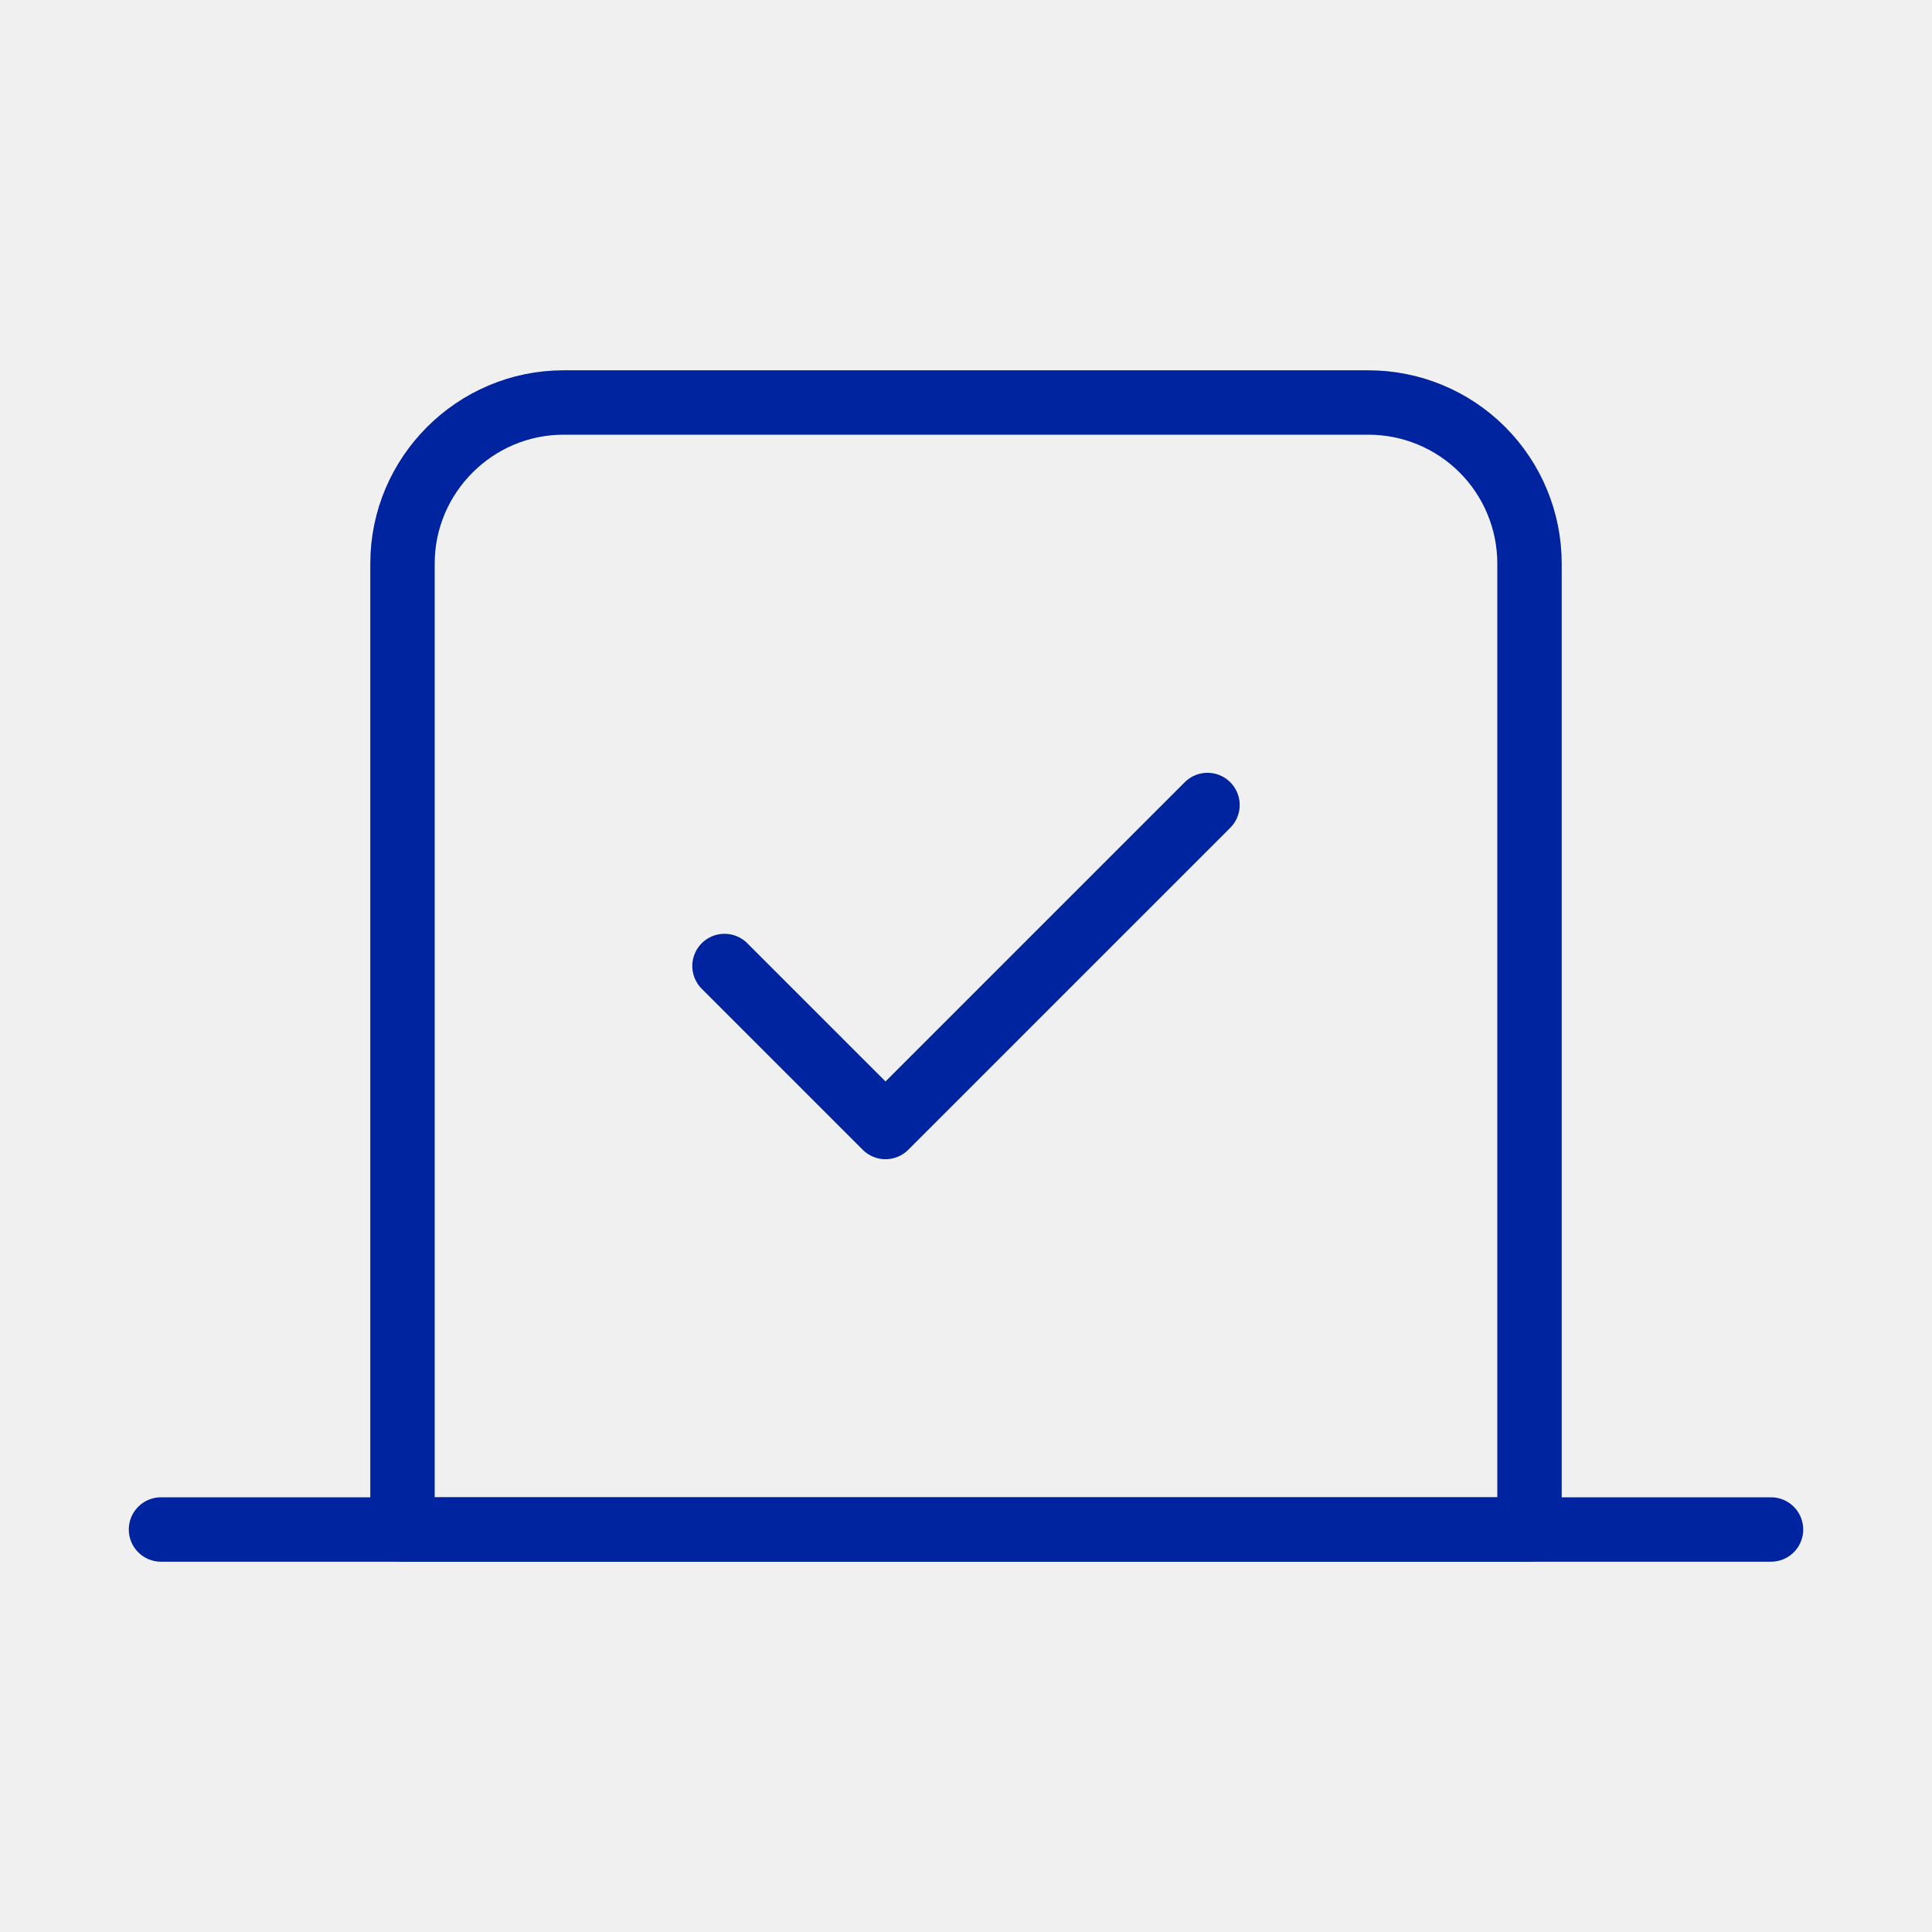
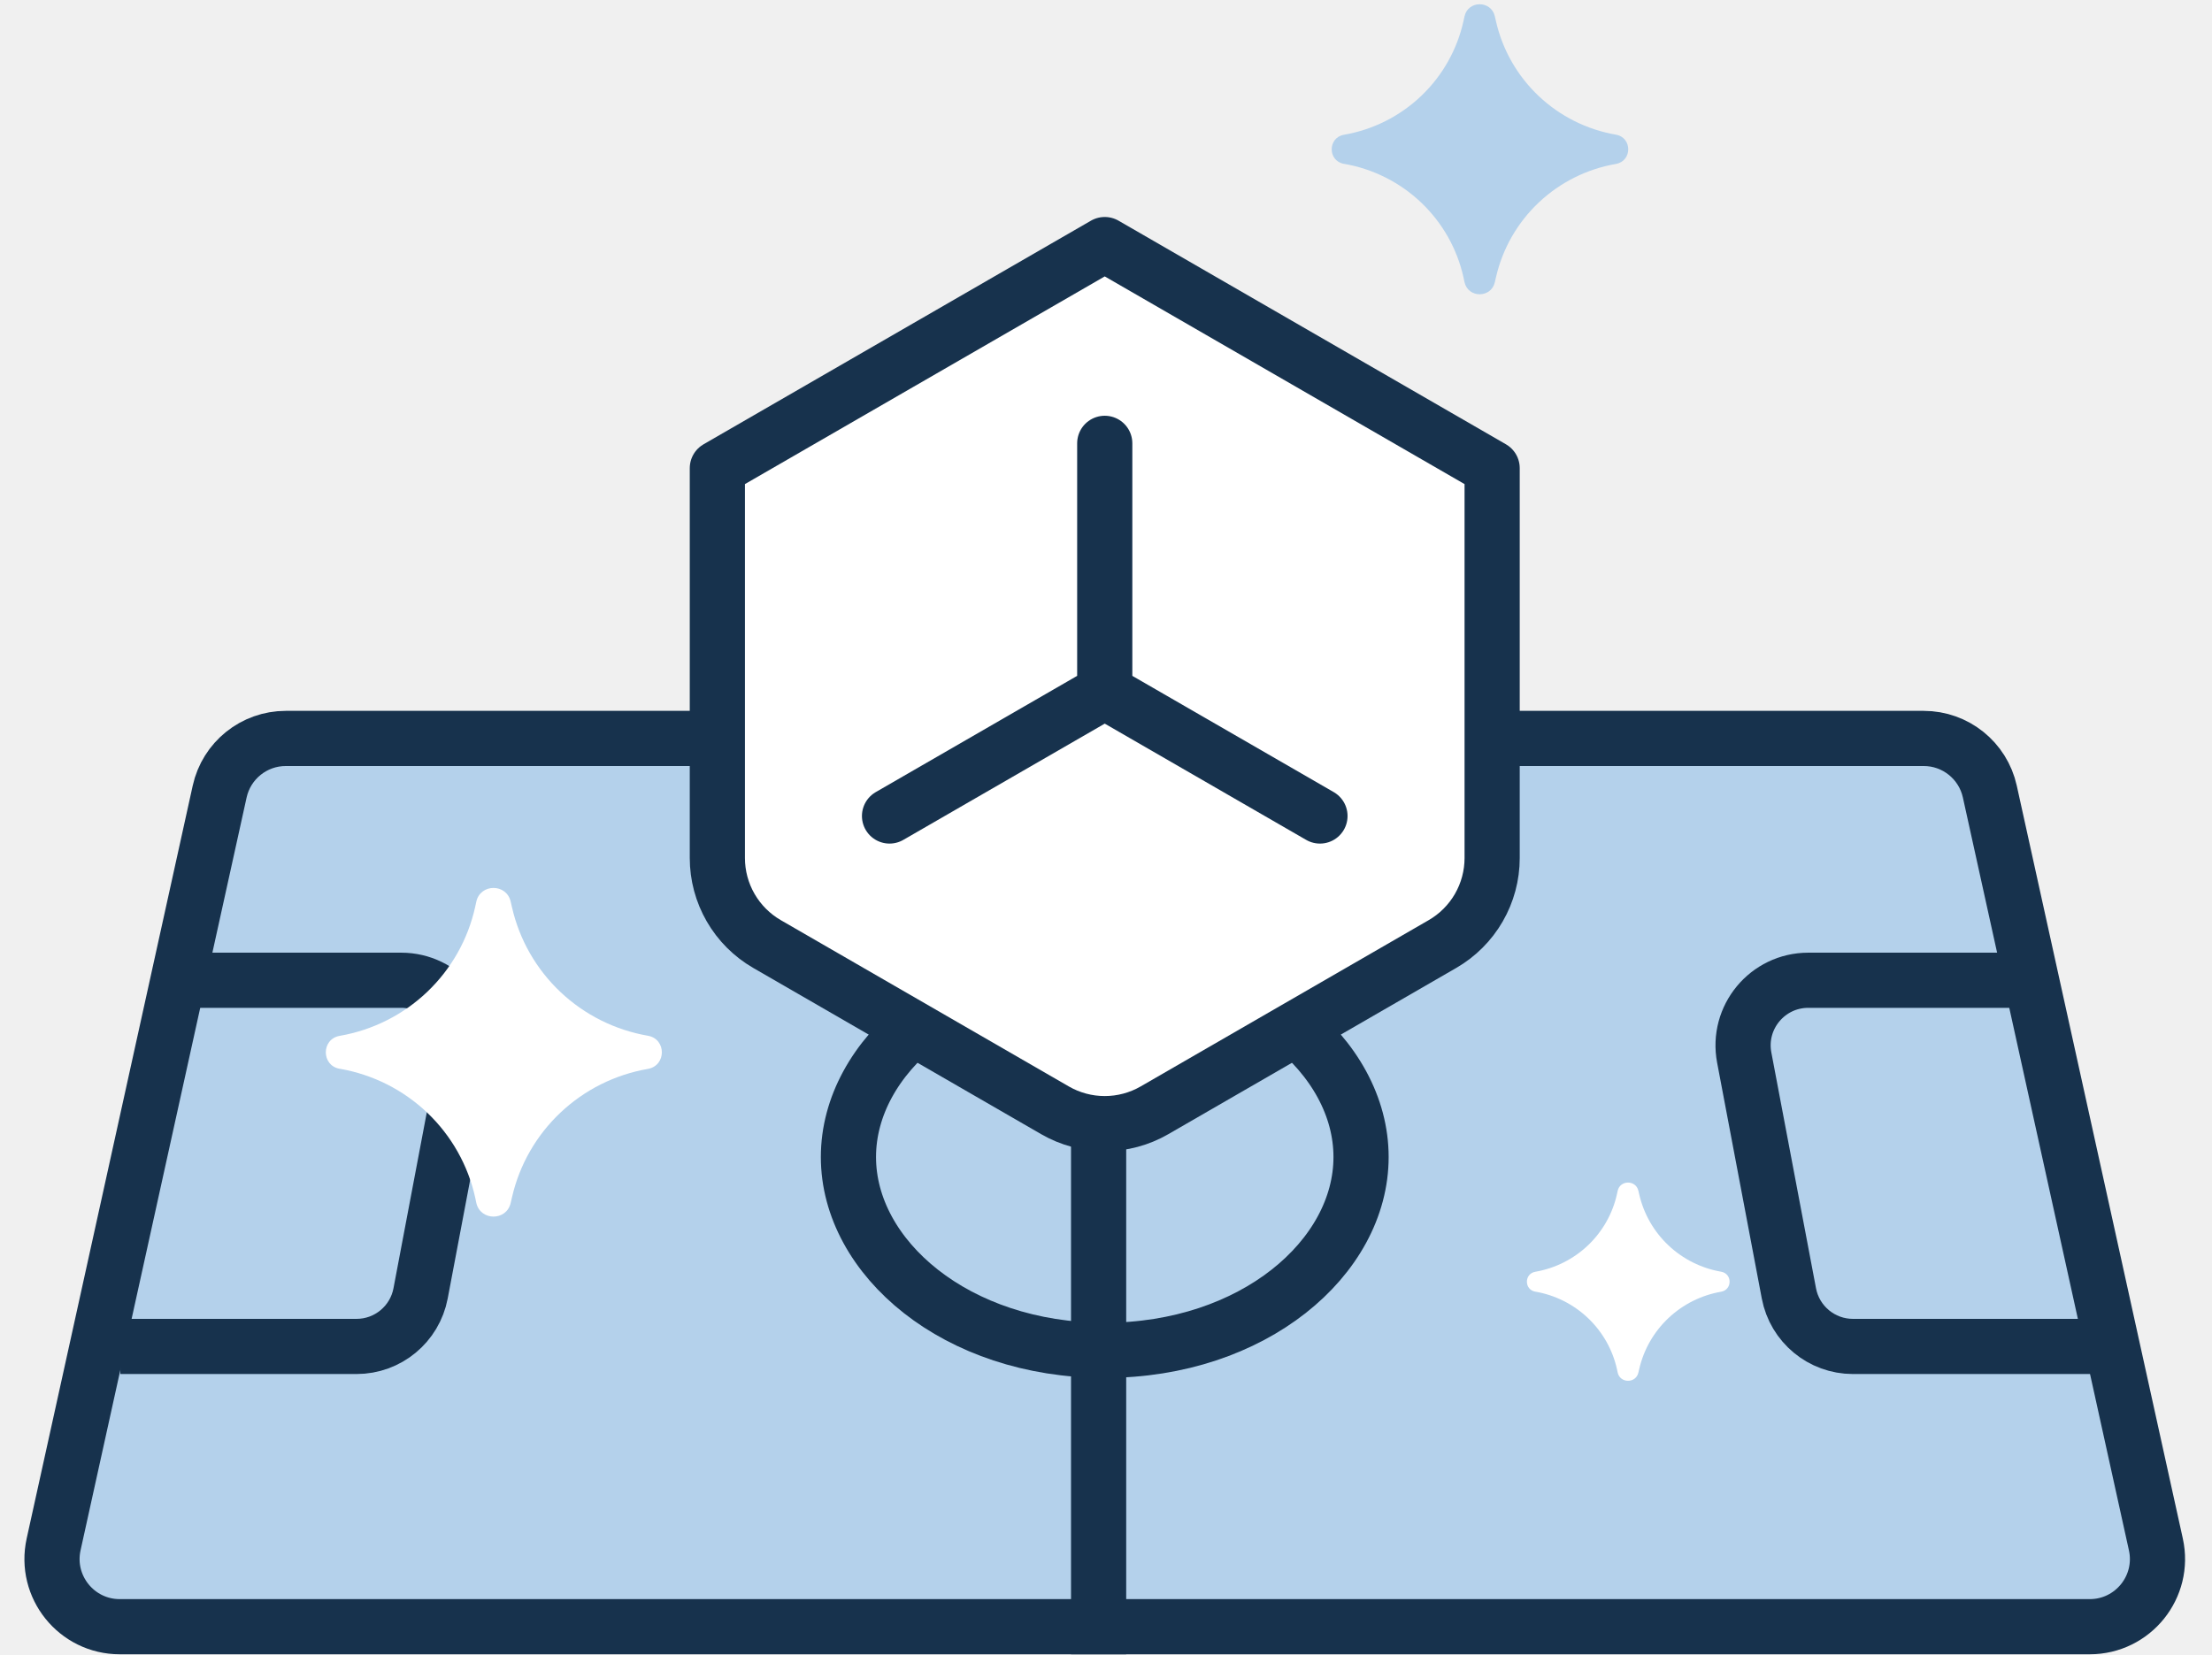
- <svg xmlns="http://www.w3.org/2000/svg" width="60" height="60" viewBox="0 0 60 60" fill="none">
-   <path d="M22.5 30L27.5 35L37.5 25" stroke="#00239F" stroke-width="2" stroke-linecap="round" stroke-linejoin="round" />
-   <path d="M12.5 17.5C12.5 14.75 14.75 12.5 17.5 12.5H42.5C43.826 12.5 45.098 13.027 46.035 13.964C46.973 14.902 47.5 16.174 47.5 17.5V47.5H12.5V17.5Z" stroke="#00239F" stroke-width="2" stroke-linecap="round" stroke-linejoin="round" />
-   <path d="M55 47.5H5" stroke="#00239F" stroke-width="2" stroke-linecap="round" stroke-linejoin="round" />
+ <svg xmlns="http://www.w3.org/2000/svg" width="441" height="330" viewBox="0 0 441 330" fill="none">
+   <path d="M56.978 147.261H383.521C389.857 147.261 395.34 151.667 396.705 157.854L429.81 307.994C431.668 316.419 425.255 324.401 416.627 324.401H23.872C15.245 324.401 8.831 316.419 10.689 307.994L43.795 157.854C45.159 151.667 50.642 147.261 56.978 147.261Z" fill="#B4D1EB" stroke="#17324D" stroke-width="11" />
+   <line x1="219.027" y1="141.761" x2="219.027" y2="329.901" stroke="#17324D" stroke-width="11" />
+   <path d="M271.35 230.735C271.35 250.821 249.835 269.282 220.25 269.282C190.665 269.282 169.15 250.821 169.15 230.735C169.15 210.65 190.665 192.188 220.25 192.188C249.835 192.188 271.35 210.65 271.35 230.735Z" stroke="#17324D" stroke-width="11" />
+   <path d="M38.611 195.485H79.984C88.133 195.485 94.273 202.896 92.757 210.903L83.852 257.931C82.689 264.069 77.326 268.512 71.079 268.512H23.996" stroke="#17324D" stroke-width="11" />
+   <path d="M401.889 195.485H360.515C352.366 195.485 346.226 202.896 347.742 210.903L356.647 257.931C357.81 264.069 363.173 268.512 369.42 268.512H417.503" stroke="#17324D" stroke-width="11" />
+   <path d="M220.25 48.772L297.484 93.364V171.104C297.484 174.583 296.568 178 294.828 181.013C293.089 184.026 290.587 186.527 287.574 188.267L230.159 221.424C227.146 223.163 223.729 224.079 220.25 224.079C216.771 224.079 213.353 223.163 210.34 221.424L152.925 188.267C149.912 186.527 147.41 184.026 145.671 181.013C143.932 178 143.016 174.583 143.016 171.104V93.364L220.25 48.772Z" fill="white" stroke="#17324D" stroke-width="11" stroke-linecap="round" stroke-linejoin="round" />
+   <path d="M220.25 88.41V137.957L177.342 162.73M220.25 137.957L263.157 162.73Z" fill="white" />
+   <path d="M220.25 88.41V137.957M220.25 137.957L177.342 162.73M220.25 137.957L263.157 162.73" stroke="#17324D" stroke-width="11" stroke-linecap="round" stroke-linejoin="round" />
+   <path d="M67.735 206.569C64.03 207.21 64.03 212.503 67.735 213.144L67.725 213.133C74.289 214.265 80.365 217.318 85.178 221.9C89.991 226.483 93.323 232.389 94.748 238.864L94.959 239.872C95.761 243.516 100.975 243.537 101.809 239.903L102.084 238.727C103.564 232.286 106.923 226.424 111.74 221.876C116.557 217.329 122.617 214.298 129.159 213.165C132.885 212.514 132.885 207.189 129.159 206.548C122.616 205.414 116.555 202.382 111.738 197.832C106.921 193.283 103.562 187.418 102.084 180.976L101.809 179.789C100.975 176.155 95.761 176.176 94.959 179.82L94.737 180.839C93.313 187.311 89.985 193.214 85.176 197.797C80.367 202.38 74.296 205.433 67.735 206.569Z" fill="white" />
+   <path d="M306.09 253.62C303.855 254.007 303.855 257.199 306.09 257.585L306.083 257.579C310.042 258.262 313.707 260.103 316.61 262.867C319.513 265.631 321.522 269.193 322.382 273.098L322.509 273.706C322.993 275.904 326.138 275.917 326.641 273.725L326.807 273.016C327.699 269.131 329.726 265.596 332.631 262.853C335.536 260.11 339.191 258.282 343.137 257.598C345.385 257.205 345.385 253.994 343.137 253.607C339.191 252.924 335.535 251.095 332.629 248.35C329.724 245.606 327.698 242.069 326.807 238.183L326.641 237.468C326.138 235.276 322.993 235.289 322.509 237.487L322.376 238.101C321.517 242.004 319.509 245.565 316.609 248.329C313.708 251.093 310.046 252.935 306.09 253.62Z" fill="white" />
+   <path d="M267.95 26.874C264.68 27.44 264.68 32.111 267.95 32.676L267.94 32.667C273.733 33.666 279.094 36.359 283.342 40.403C287.589 44.447 290.529 49.658 291.786 55.372L291.972 56.261C292.68 59.477 297.282 59.496 298.018 56.289L298.26 55.251C299.566 49.568 302.53 44.395 306.781 40.382C311.032 36.369 316.379 33.694 322.152 32.694C325.44 32.12 325.44 27.421 322.152 26.856C316.378 25.855 311.029 23.18 306.779 19.165C302.528 15.15 299.564 9.975 298.26 4.29L298.018 3.242C297.282 0.036 292.68 0.054 291.972 3.27L291.777 4.169C290.521 9.88 287.583 15.09 283.34 19.133C279.096 23.177 273.739 25.872 267.95 26.874Z" fill="#B4D1EB" />
</svg>
